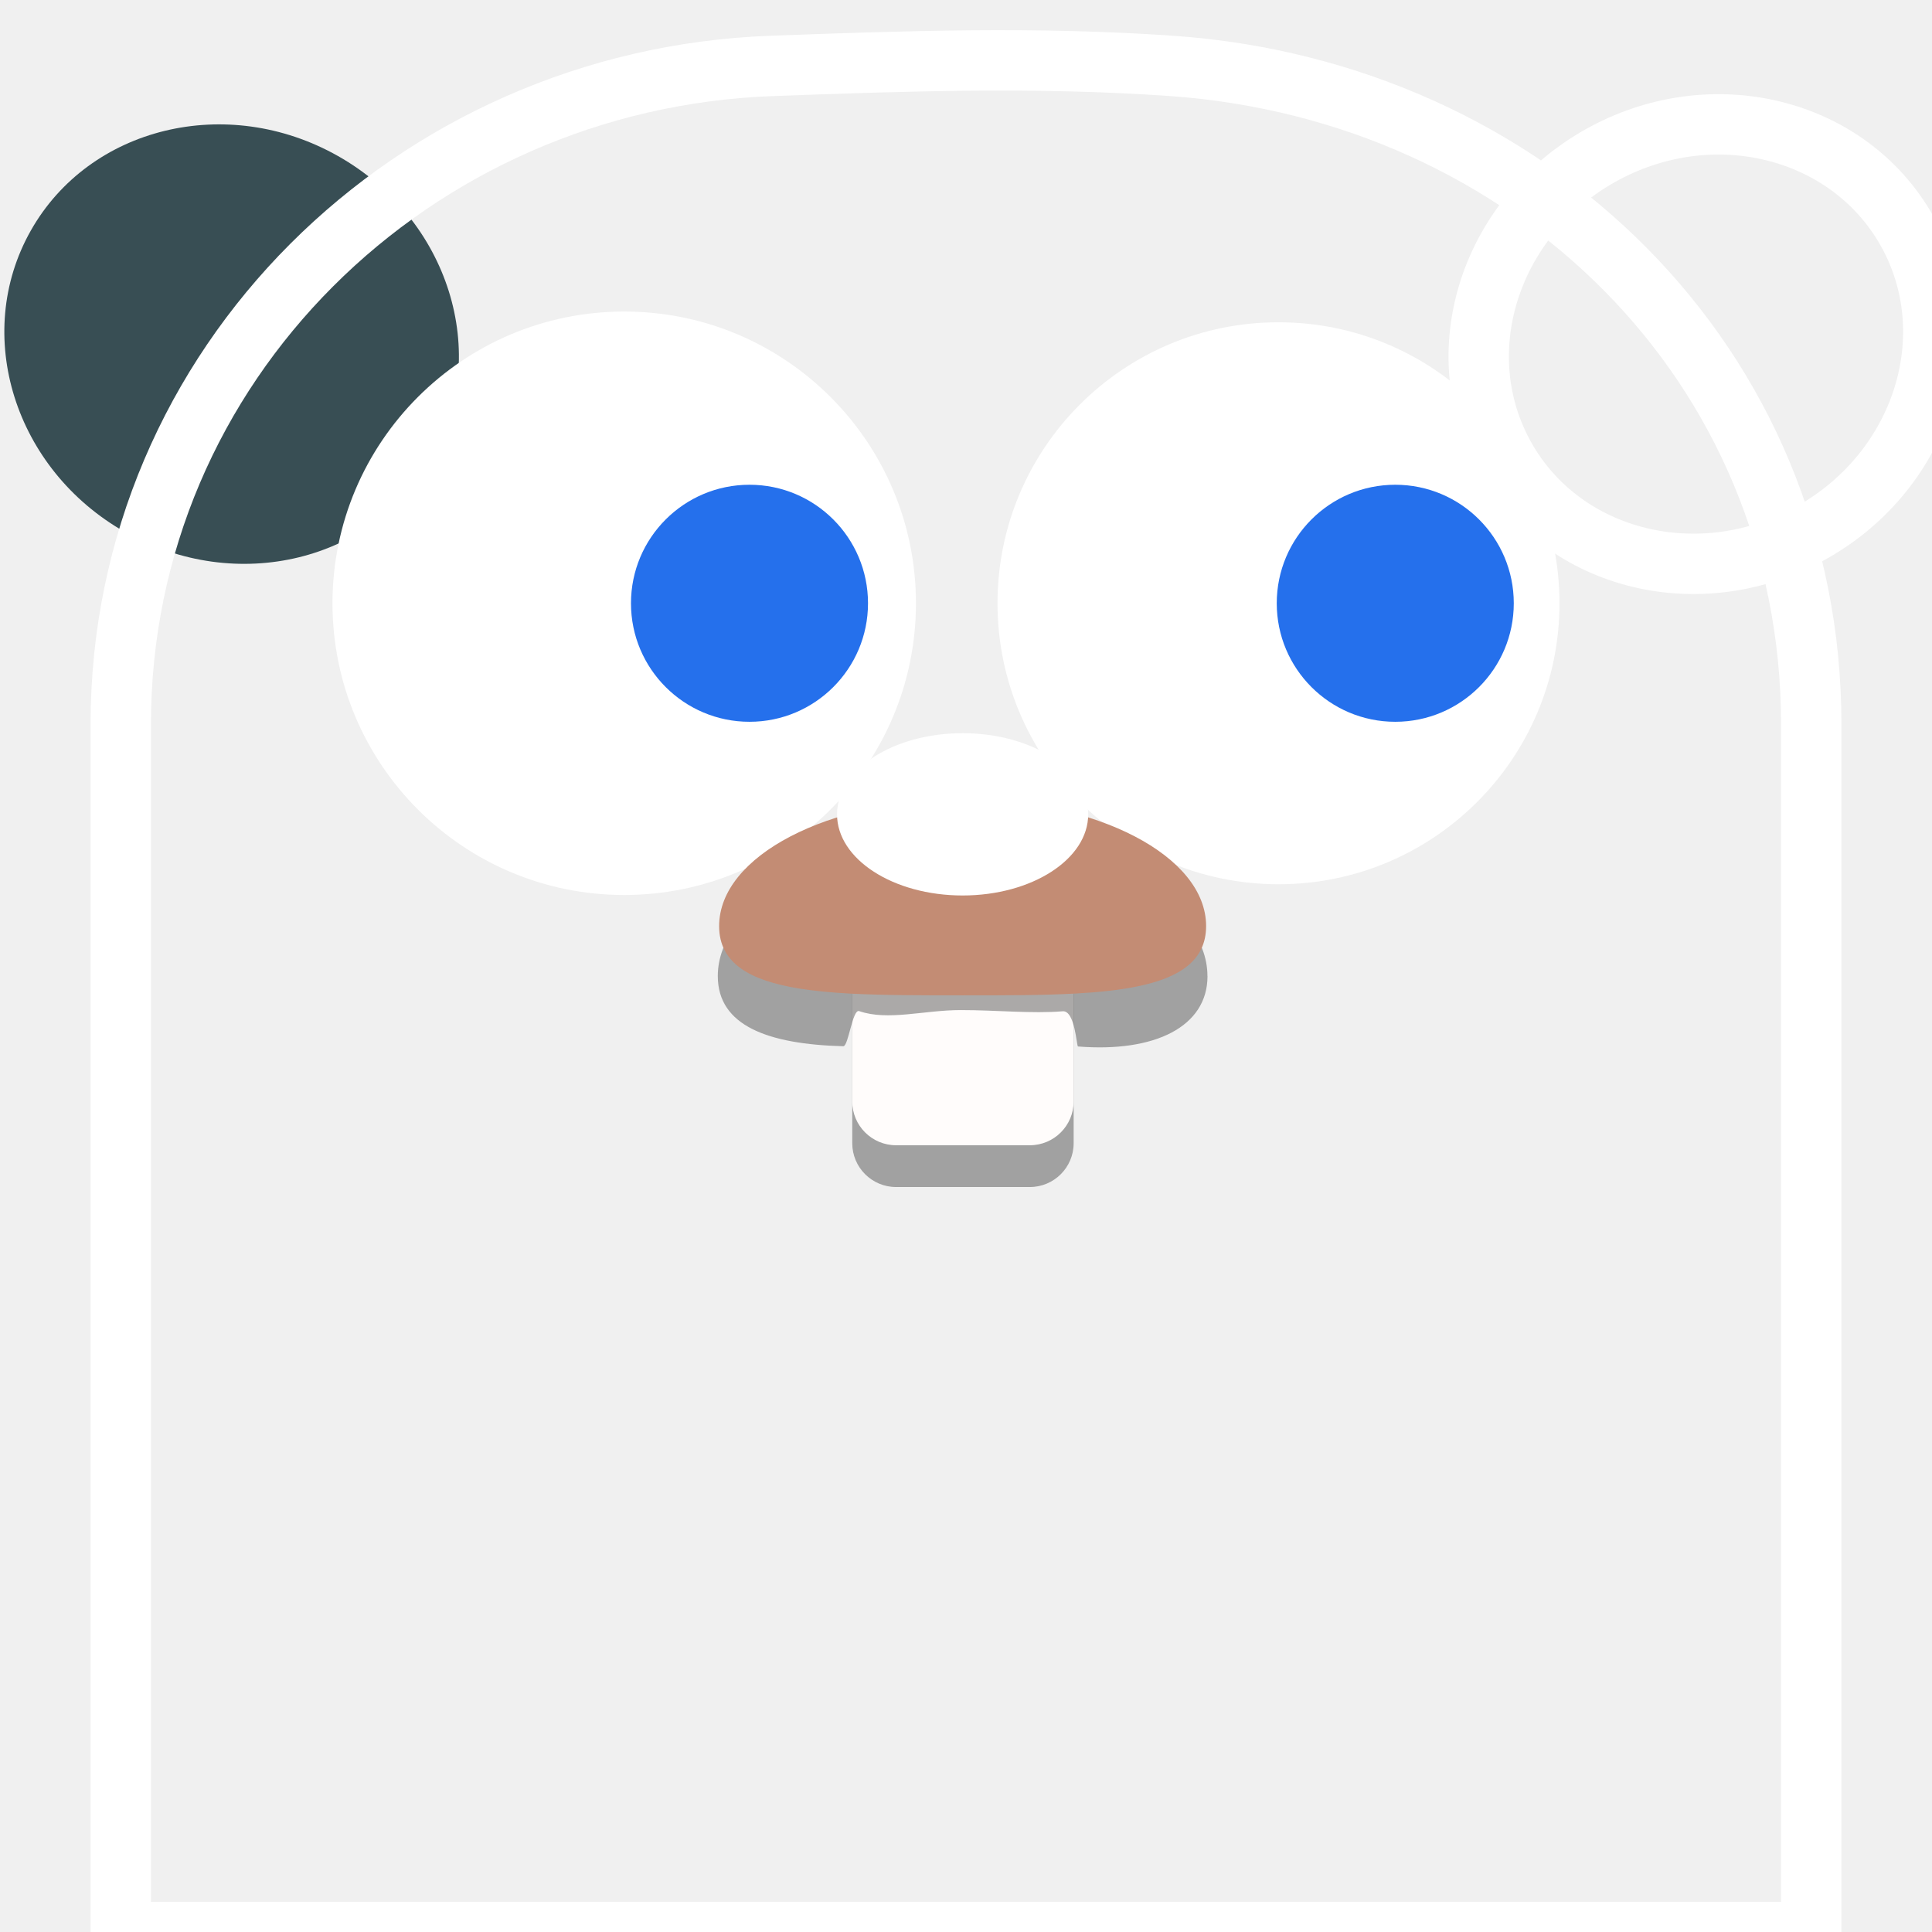
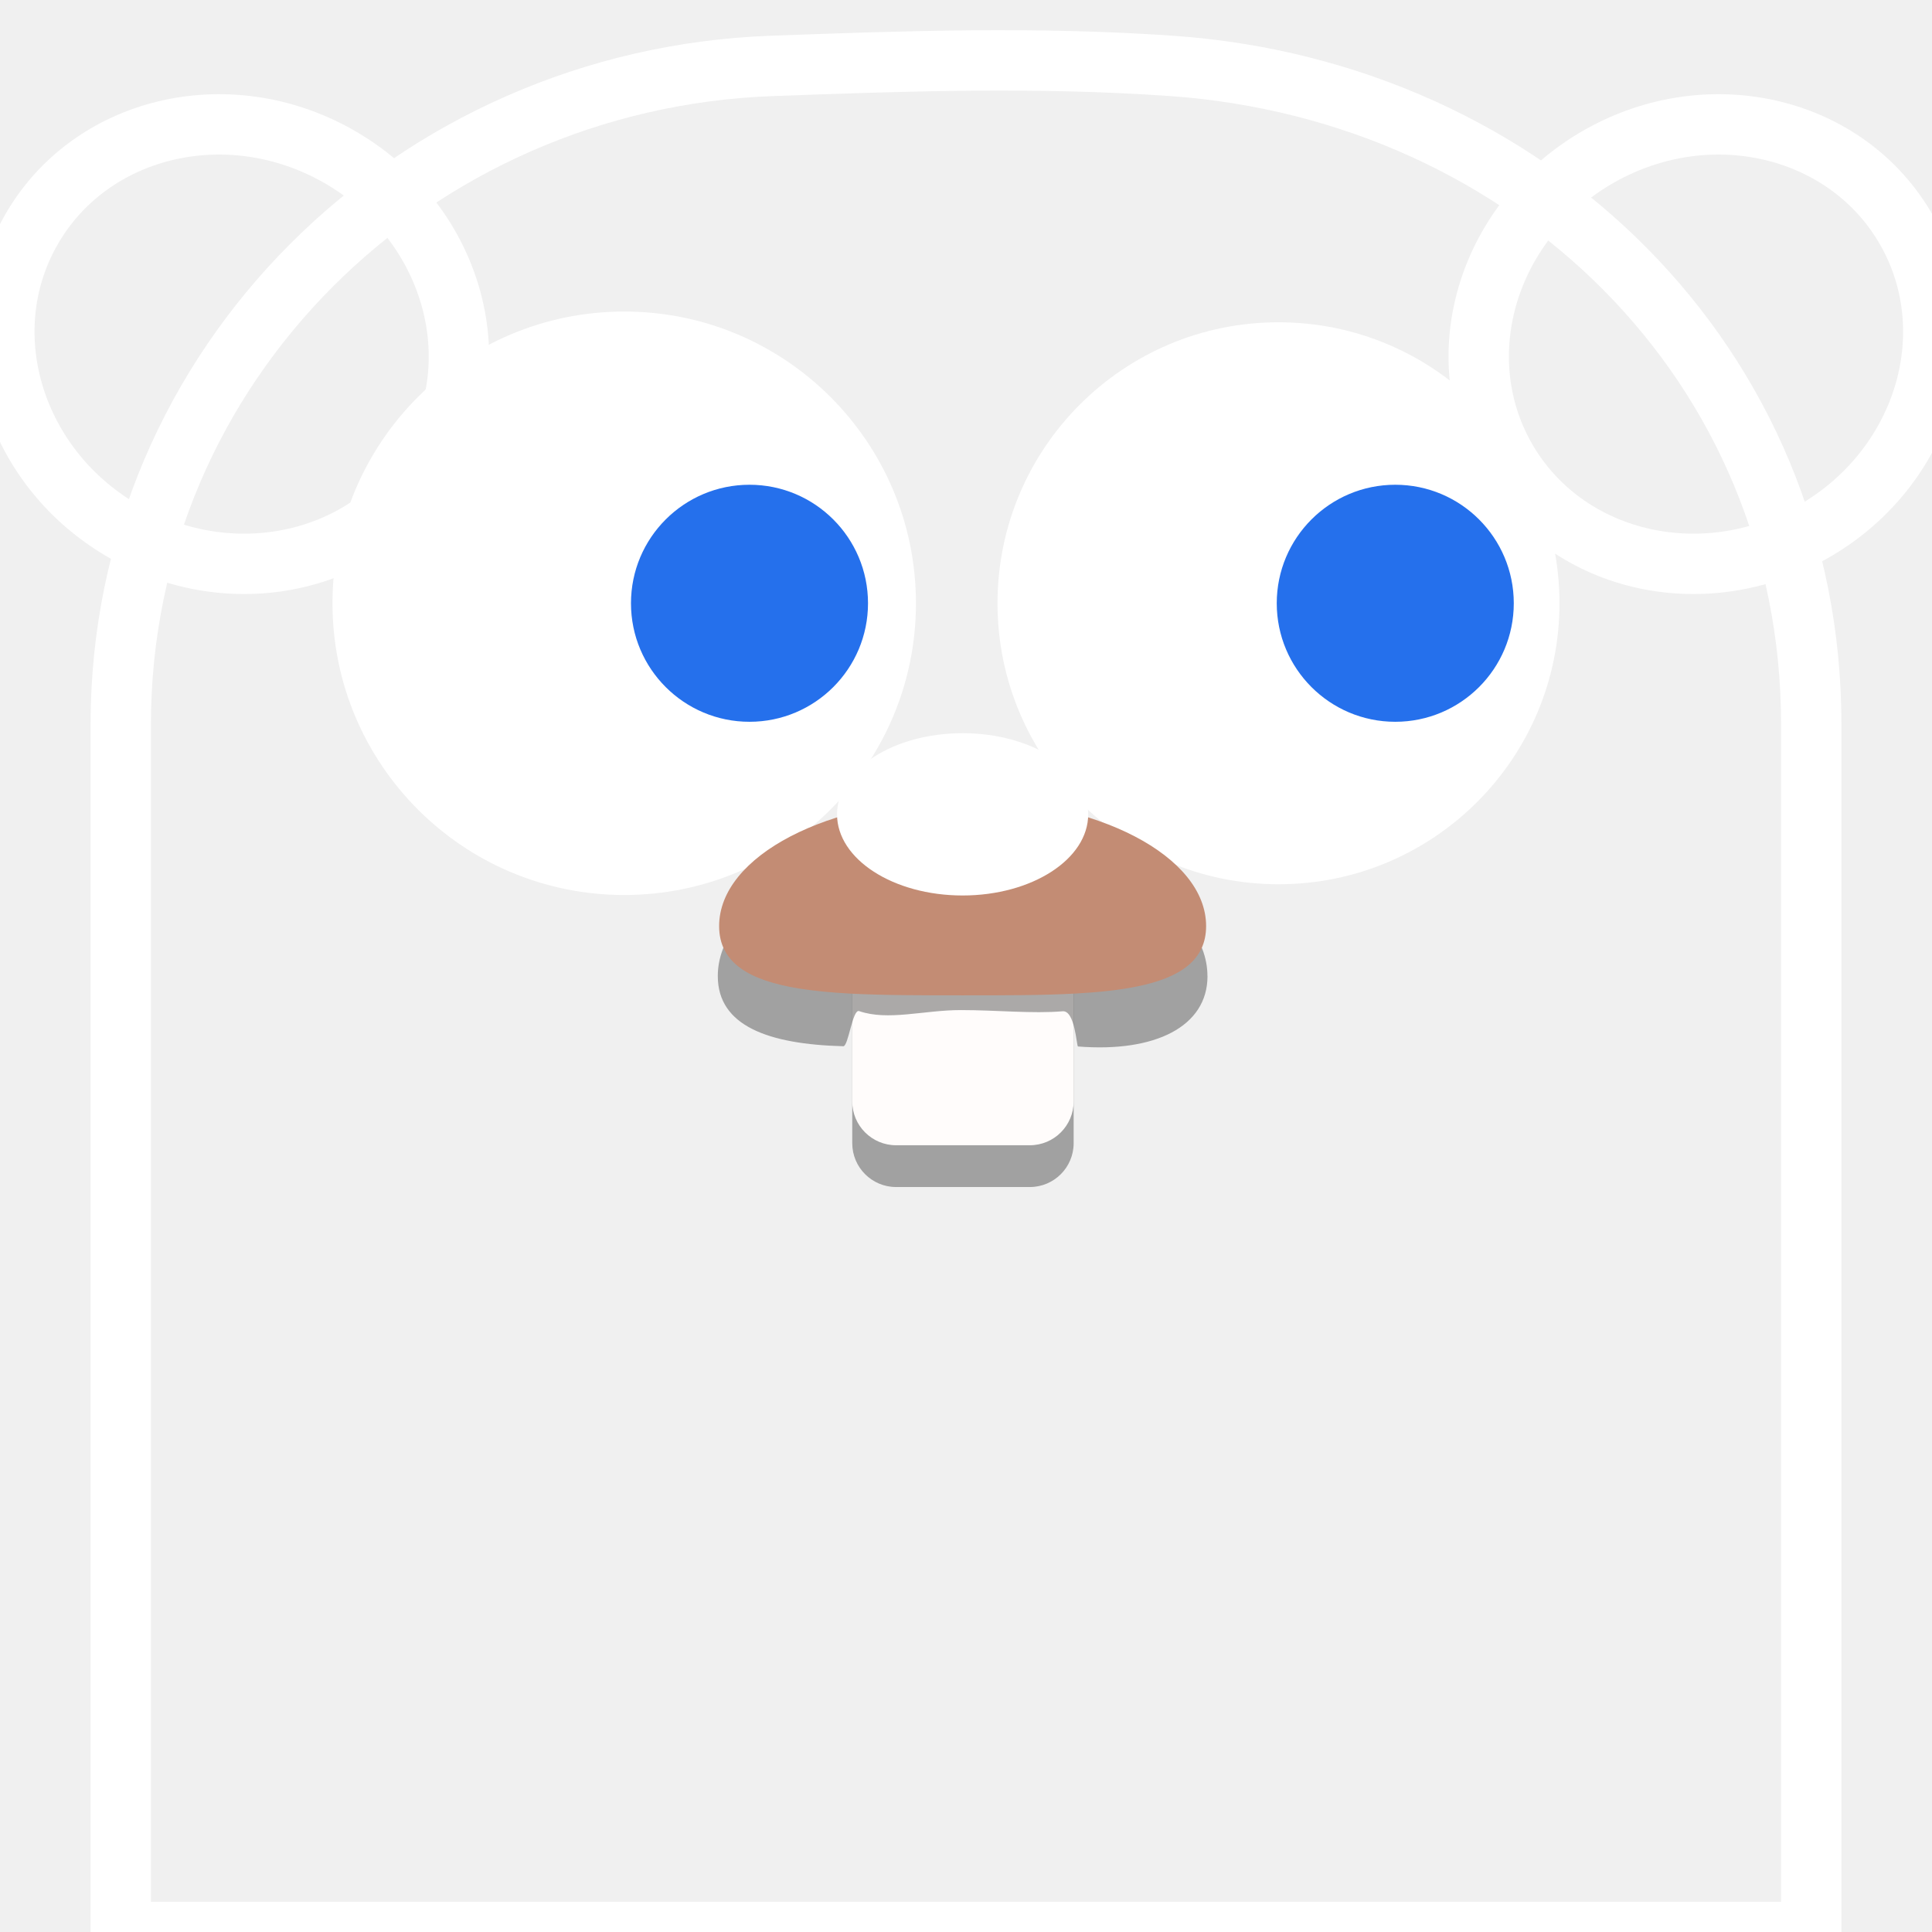
<svg xmlns="http://www.w3.org/2000/svg" width="80" height="80" viewBox="0 0 32 32" id="svg4416" version="1.1">
  <defs id="defs4418" />
  <g id="layer1" transform="translate(0,-1020.362)">
    <ellipse style="color:#000000;clip-rule:nonzero;display:inline;overflow:visible;visibility:visible;opacity:1;isolation:auto;mix-blend-mode:normal;color-interpolation:sRGB;color-interpolation-filters:linearRGB;solid-color:#000000;solid-opacity:1;fill:none;fill-opacity:1;fill-rule:nonzero;stroke:#ffffff;stroke-width:1;stroke-linecap:round;stroke-linejoin:miter;stroke-miterlimit:4;stroke-dasharray:none;stroke-dashoffset:0;stroke-opacity:1;color-rendering:auto;image-rendering:auto;shape-rendering:auto;text-rendering:auto;enable-background:accumulate" id="ear-right-outline" cx="-907.357" cy="479.9" rx="3.579" ry="3.821" transform="matrix(-0.491691,-0.8707698,-0.8707698,0.491691,0,0)" />
-     <ellipse transform="matrix(0.491691,-0.8707698,0.8707698,0.491691,0,0)" ry="3.821" rx="3.579" cy="507.846" cx="-891.577" id="ellipse4463" style="color:#000000;clip-rule:nonzero;display:inline;overflow:visible;visibility:visible;opacity:1;isolation:auto;mix-blend-mode:normal;color-interpolation:sRGB;color-interpolation-filters:linearRGB;solid-color:#000000;solid-opacity:1;fill:#384e54;fill-opacity:1;fill-rule:nonzero;stroke:none;stroke-width:10;stroke-linecap:round;stroke-linejoin:miter;stroke-miterlimit:4;stroke-dasharray:none;stroke-dashoffset:0;stroke-opacity:1;color-rendering:auto;image-rendering:auto;shape-rendering:auto;text-rendering:auto;enable-background:accumulate" />
+     <ellipse transform="matrix(0.491691,-0.8707698,0.8707698,0.491691,0,0)" ry="3.821" rx="3.579" cy="507.846" cx="-891.577" id="ear-left-outline" style="color:#000000;clip-rule:nonzero;display:inline;overflow:visible;visibility:visible;opacity:1;isolation:auto;mix-blend-mode:normal;color-interpolation:sRGB;color-interpolation-filters:linearRGB;solid-color:#000000;solid-opacity:1;fill:none;fill-opacity:1;fill-rule:nonzero;stroke:#ffffff;stroke-width:1;stroke-linecap:round;stroke-linejoin:miter;stroke-miterlimit:4;stroke-dasharray:none;stroke-dashoffset:0;stroke-opacity:1;color-rendering:auto;image-rendering:auto;shape-rendering:auto;text-rendering:auto;enable-background:accumulate" />
    <path style="color:#000000;clip-rule:nonzero;display:inline;overflow:visible;visibility:visible;opacity:1;isolation:auto;mix-blend-mode:normal;color-interpolation:sRGB;color-interpolation-filters:linearRGB;solid-color:#000000;solid-opacity:1;fill:none;fill-opacity:1;fill-rule:nonzero;stroke:#ffffff;stroke-width:1;stroke-linecap:round;stroke-linejoin:miter;stroke-miterlimit:4;stroke-dasharray:none;stroke-dashoffset:0;stroke-opacity:1;color-rendering:auto;image-rendering:auto;shape-rendering:auto;text-rendering:auto;enable-background:accumulate" d="m 16.092,1021.364 c -1.106,0.01 -2.21,0.049 -3.316,0.09 C 6.842,1021.674 2,1026.394 2,1032.362 c 0,2.979 0,13 0,20 l 28,0 c 0,-8 0,-16 0,-20 0,-5.968 -4.667,-10.491 -10.59,-10.908 -1.106,-0.078 -2.212,-0.099 -3.318,-0.09 z" id="body-outline" />
    <rect style="color:#000000;clip-rule:nonzero;display:inline;overflow:visible;visibility:visible;opacity:1;isolation:auto;mix-blend-mode:normal;color-interpolation:sRGB;color-interpolation-filters:linearRGB;solid-color:#000000;solid-opacity:1;fill:#000000;fill-opacity:0.329;fill-rule:nonzero;stroke:none;stroke-width:10;stroke-linecap:round;stroke-linejoin:miter;stroke-miterlimit:4;stroke-dasharray:none;stroke-dashoffset:0;stroke-opacity:1;color-rendering:auto;image-rendering:auto;shape-rendering:auto;text-rendering:auto;enable-background:accumulate" id="rect4473" width="3.087" height="3.531" x="14.406" y="1035.684" ry="0.624" />
    <path style="color:#000000;clip-rule:nonzero;display:inline;overflow:visible;visibility:visible;opacity:1;isolation:auto;mix-blend-mode:normal;color-interpolation:sRGB;color-interpolation-filters:linearRGB;solid-color:#000000;solid-opacity:1;fill:none;fill-opacity:1;fill-rule:nonzero;stroke:none;stroke-width:10;stroke-linecap:round;stroke-linejoin:miter;stroke-miterlimit:4;stroke-dasharray:none;stroke-dashoffset:0;stroke-opacity:1;color-rendering:auto;image-rendering:auto;shape-rendering:auto;text-rendering:auto;enable-background:accumulate" d="m 16,1023.362 c -9,0 -12,3.715 -12,9 l 0,20 24,0 c -0.049,-7.356 0,-18 0,-20 0,-5.285 -3,-9 -12,-9 z" id="body" />
    <circle style="color:#000000;clip-rule:nonzero;display:inline;overflow:visible;visibility:visible;opacity:1;isolation:auto;mix-blend-mode:normal;color-interpolation:sRGB;color-interpolation-filters:linearRGB;solid-color:#000000;solid-opacity:1;fill:#ffffff;fill-opacity:1;fill-rule:nonzero;stroke:none;stroke-width:10;stroke-linecap:round;stroke-linejoin:miter;stroke-miterlimit:4;stroke-dasharray:none;stroke-dashoffset:0;stroke-opacity:1;color-rendering:auto;image-rendering:auto;shape-rendering:auto;text-rendering:auto;enable-background:accumulate" id="eye-right" cx="21.176" cy="1030.354" r="4.654" />
    <circle r="4.832" cy="1030.354" cx="10.339" id="circle4483" style="color:#000000;clip-rule:nonzero;display:inline;overflow:visible;visibility:visible;opacity:1;isolation:auto;mix-blend-mode:normal;color-interpolation:sRGB;color-interpolation-filters:linearRGB;solid-color:#000000;solid-opacity:1;fill:#ffffff;fill-opacity:1;fill-rule:nonzero;stroke:none;stroke-width:10;stroke-linecap:round;stroke-linejoin:miter;stroke-miterlimit:4;stroke-dasharray:none;stroke-dashoffset:0;stroke-opacity:1;color-rendering:auto;image-rendering:auto;shape-rendering:auto;text-rendering:auto;enable-background:accumulate" />
    <rect style="color:#000000;clip-rule:nonzero;display:inline;overflow:visible;visibility:visible;opacity:1;isolation:auto;mix-blend-mode:normal;color-interpolation:sRGB;color-interpolation-filters:linearRGB;solid-color:#000000;solid-opacity:1;fill:#000000;fill-opacity:0.329;fill-rule:nonzero;stroke:none;stroke-width:10;stroke-linecap:round;stroke-linejoin:miter;stroke-miterlimit:4;stroke-dasharray:none;stroke-dashoffset:0;stroke-opacity:1;color-rendering:auto;image-rendering:auto;shape-rendering:auto;text-rendering:auto;enable-background:accumulate" id="rect4246" width="3.667" height="4.106" x="14.116" y="1035.917" ry="0.726" />
    <rect ry="0.726" y="1035.225" x="14.116" height="4.106" width="3.667" id="teeth" style="color:#000000;clip-rule:nonzero;display:inline;overflow:visible;visibility:visible;opacity:1;isolation:auto;mix-blend-mode:normal;color-interpolation:sRGB;color-interpolation-filters:linearRGB;solid-color:#000000;solid-opacity:1;fill:#fffcfb;fill-opacity:1;fill-rule:nonzero;stroke:none;stroke-width:10;stroke-linecap:round;stroke-linejoin:miter;stroke-miterlimit:4;stroke-dasharray:none;stroke-dashoffset:0;stroke-opacity:1;color-rendering:auto;image-rendering:auto;shape-rendering:auto;text-rendering:auto;enable-background:accumulate" />
    <path style="color:#000000;clip-rule:nonzero;display:inline;overflow:visible;visibility:visible;opacity:1;isolation:auto;mix-blend-mode:normal;color-interpolation:sRGB;color-interpolation-filters:linearRGB;solid-color:#000000;solid-opacity:1;fill:#000000;fill-opacity:0.329;fill-rule:nonzero;stroke:none;stroke-width:10;stroke-linecap:round;stroke-linejoin:miter;stroke-miterlimit:4;stroke-dasharray:none;stroke-dashoffset:0;stroke-opacity:1;color-rendering:auto;image-rendering:auto;shape-rendering:auto;text-rendering:auto;enable-background:accumulate" d="m 20,1036.529 c 0,0.838 -0.871,1.268 -2.145,1.166 -0.024,0 -0.048,-0.6 -0.254,-0.583 -0.504,0.042 -1.096,-0.02 -1.686,-0.02 -0.613,0 -1.206,0.183 -1.685,0.017 -0.11,-0.038 -0.178,0.584 -0.262,0.582 -1.244,-0.033 -2.079,-0.338 -2.079,-1.162 0,-1.212 1.816,-2.194 4.055,-2.194 2.24,0 4.055,0.982 4.055,2.194 z" id="path4487" />
    <path id="mustache" d="m 19.977,1035.7 c 0,0.569 -0.434,0.855 -1.138,1 -0.292,0.06 -0.63,0.096 -1.004,0.117 -0.564,0.032 -1.208,0.031 -1.891,0.031 -0.673,0 -1.307,0 -1.865,-0.029 -0.306,-0.017 -0.589,-0.043 -0.843,-0.084 -0.814,-0.132 -1.325,-0.417 -1.325,-1.034 0,-1.16 1.806,-2.101 4.033,-2.101 2.227,0 4.033,0.941 4.033,2.101 z" style="color:#000000;clip-rule:nonzero;display:inline;overflow:visible;visibility:visible;opacity:1;isolation:auto;mix-blend-mode:normal;color-interpolation:sRGB;color-interpolation-filters:linearRGB;solid-color:#000000;solid-opacity:1;fill:#c38c74;fill-opacity:1;fill-rule:nonzero;stroke:none;stroke-width:10;stroke-linecap:round;stroke-linejoin:miter;stroke-miterlimit:4;stroke-dasharray:none;stroke-dashoffset:0;stroke-opacity:1;color-rendering:auto;image-rendering:auto;shape-rendering:auto;text-rendering:auto;enable-background:accumulate" />
    <ellipse cy="1033.85" cx="15.944" id="nose" style="color:#000000;clip-rule:nonzero;display:inline;overflow:visible;visibility:visible;opacity:1;isolation:auto;mix-blend-mode:normal;color-interpolation:sRGB;color-interpolation-filters:linearRGB;solid-color:#000000;solid-opacity:1;fill:#ffffff;fill-opacity:1;fill-rule:nonzero;stroke:none;stroke-width:10;stroke-linecap:round;stroke-linejoin:miter;stroke-miterlimit:4;stroke-dasharray:none;stroke-dashoffset:0;stroke-opacity:1;color-rendering:auto;image-rendering:auto;shape-rendering:auto;text-rendering:auto;enable-background:accumulate" rx="2.08" ry="1.344" />
    <circle style="color:#000000;clip-rule:nonzero;display:inline;overflow:visible;visibility:visible;opacity:1;isolation:auto;mix-blend-mode:normal;color-interpolation:sRGB;color-interpolation-filters:linearRGB;solid-color:#000000;solid-opacity:1;fill:#2570ec;fill-opacity:1;fill-rule:nonzero;stroke:none;stroke-width:10;stroke-linecap:round;stroke-linejoin:miter;stroke-miterlimit:4;stroke-dasharray:none;stroke-dashoffset:0;stroke-opacity:1;color-rendering:auto;image-rendering:auto;shape-rendering:auto;text-rendering:auto;enable-background:accumulate" id="pupil-left" cx="12.414" cy="1030.354" r="1.963" />
    <circle r="1.963" cy="1030.354" cx="23.11" id="circle4495" style="color:#000000;clip-rule:nonzero;display:inline;overflow:visible;visibility:visible;opacity:1;isolation:auto;mix-blend-mode:normal;color-interpolation:sRGB;color-interpolation-filters:linearRGB;solid-color:#000000;solid-opacity:1;fill:#2570ec;fill-opacity:1;fill-rule:nonzero;stroke:none;stroke-width:10;stroke-linecap:round;stroke-linejoin:miter;stroke-miterlimit:4;stroke-dasharray:none;stroke-dashoffset:0;stroke-opacity:1;color-rendering:auto;image-rendering:auto;shape-rendering:auto;text-rendering:auto;enable-background:accumulate" />
  </g>
</svg>
